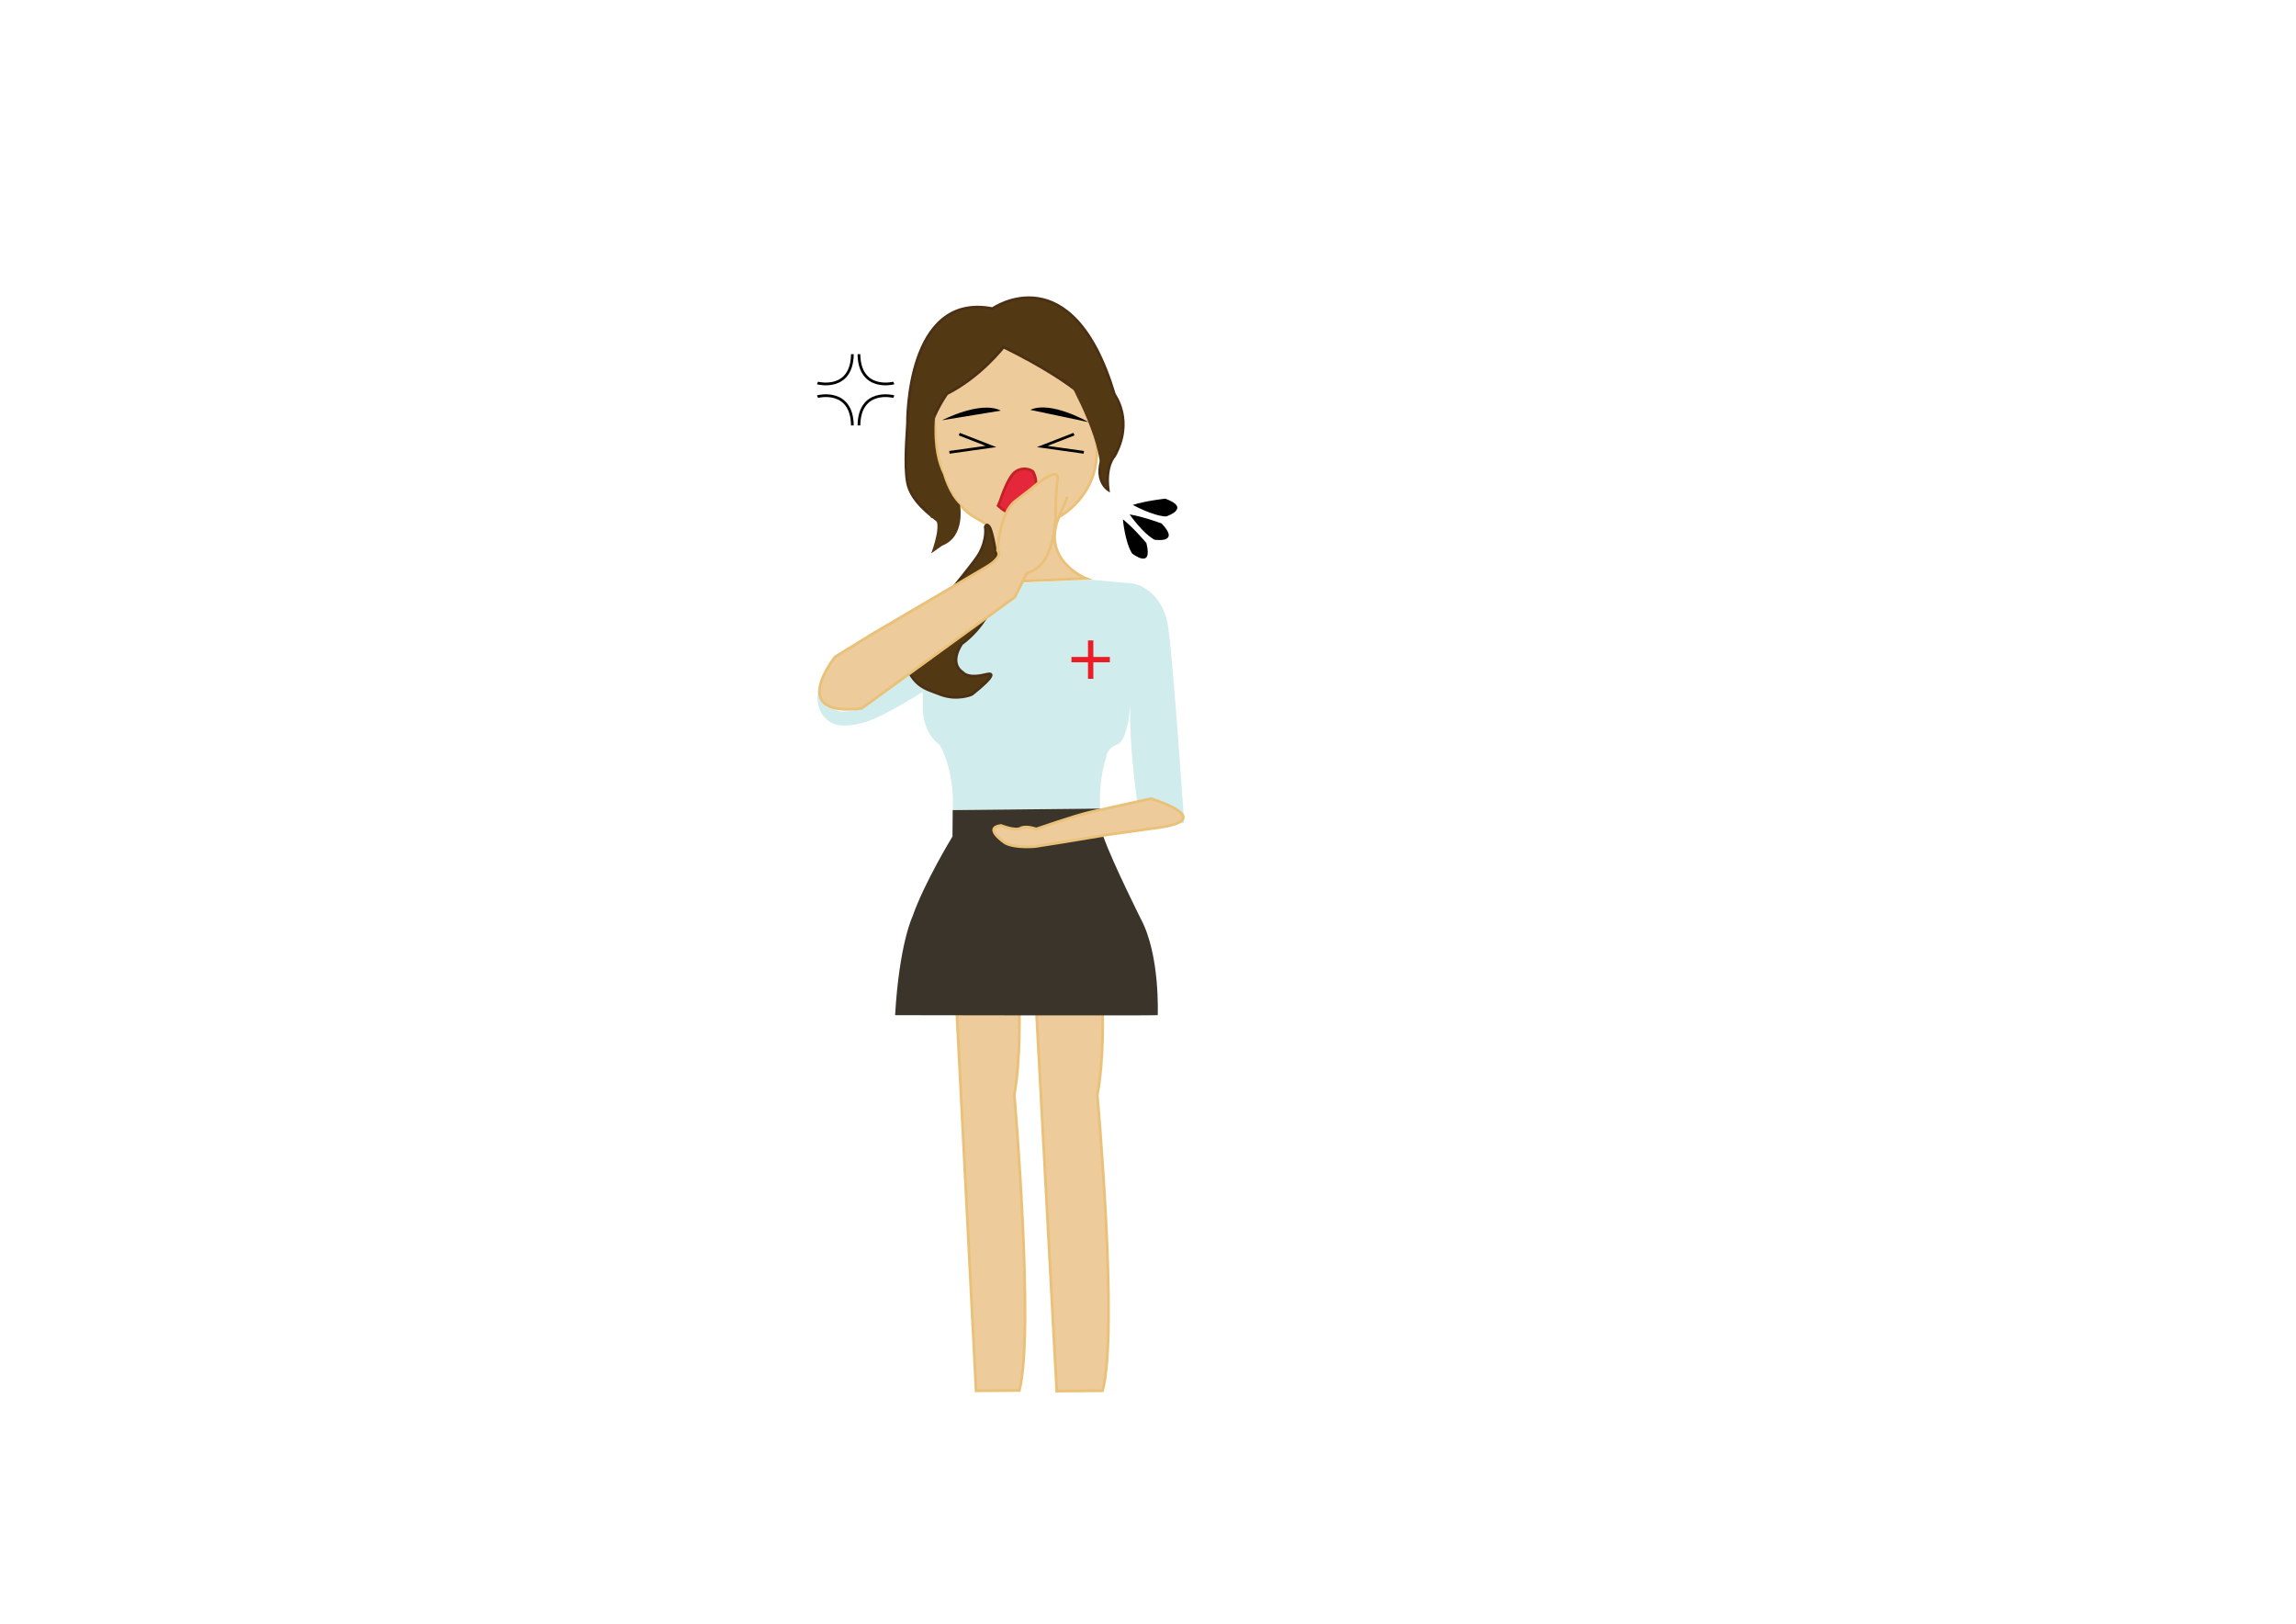
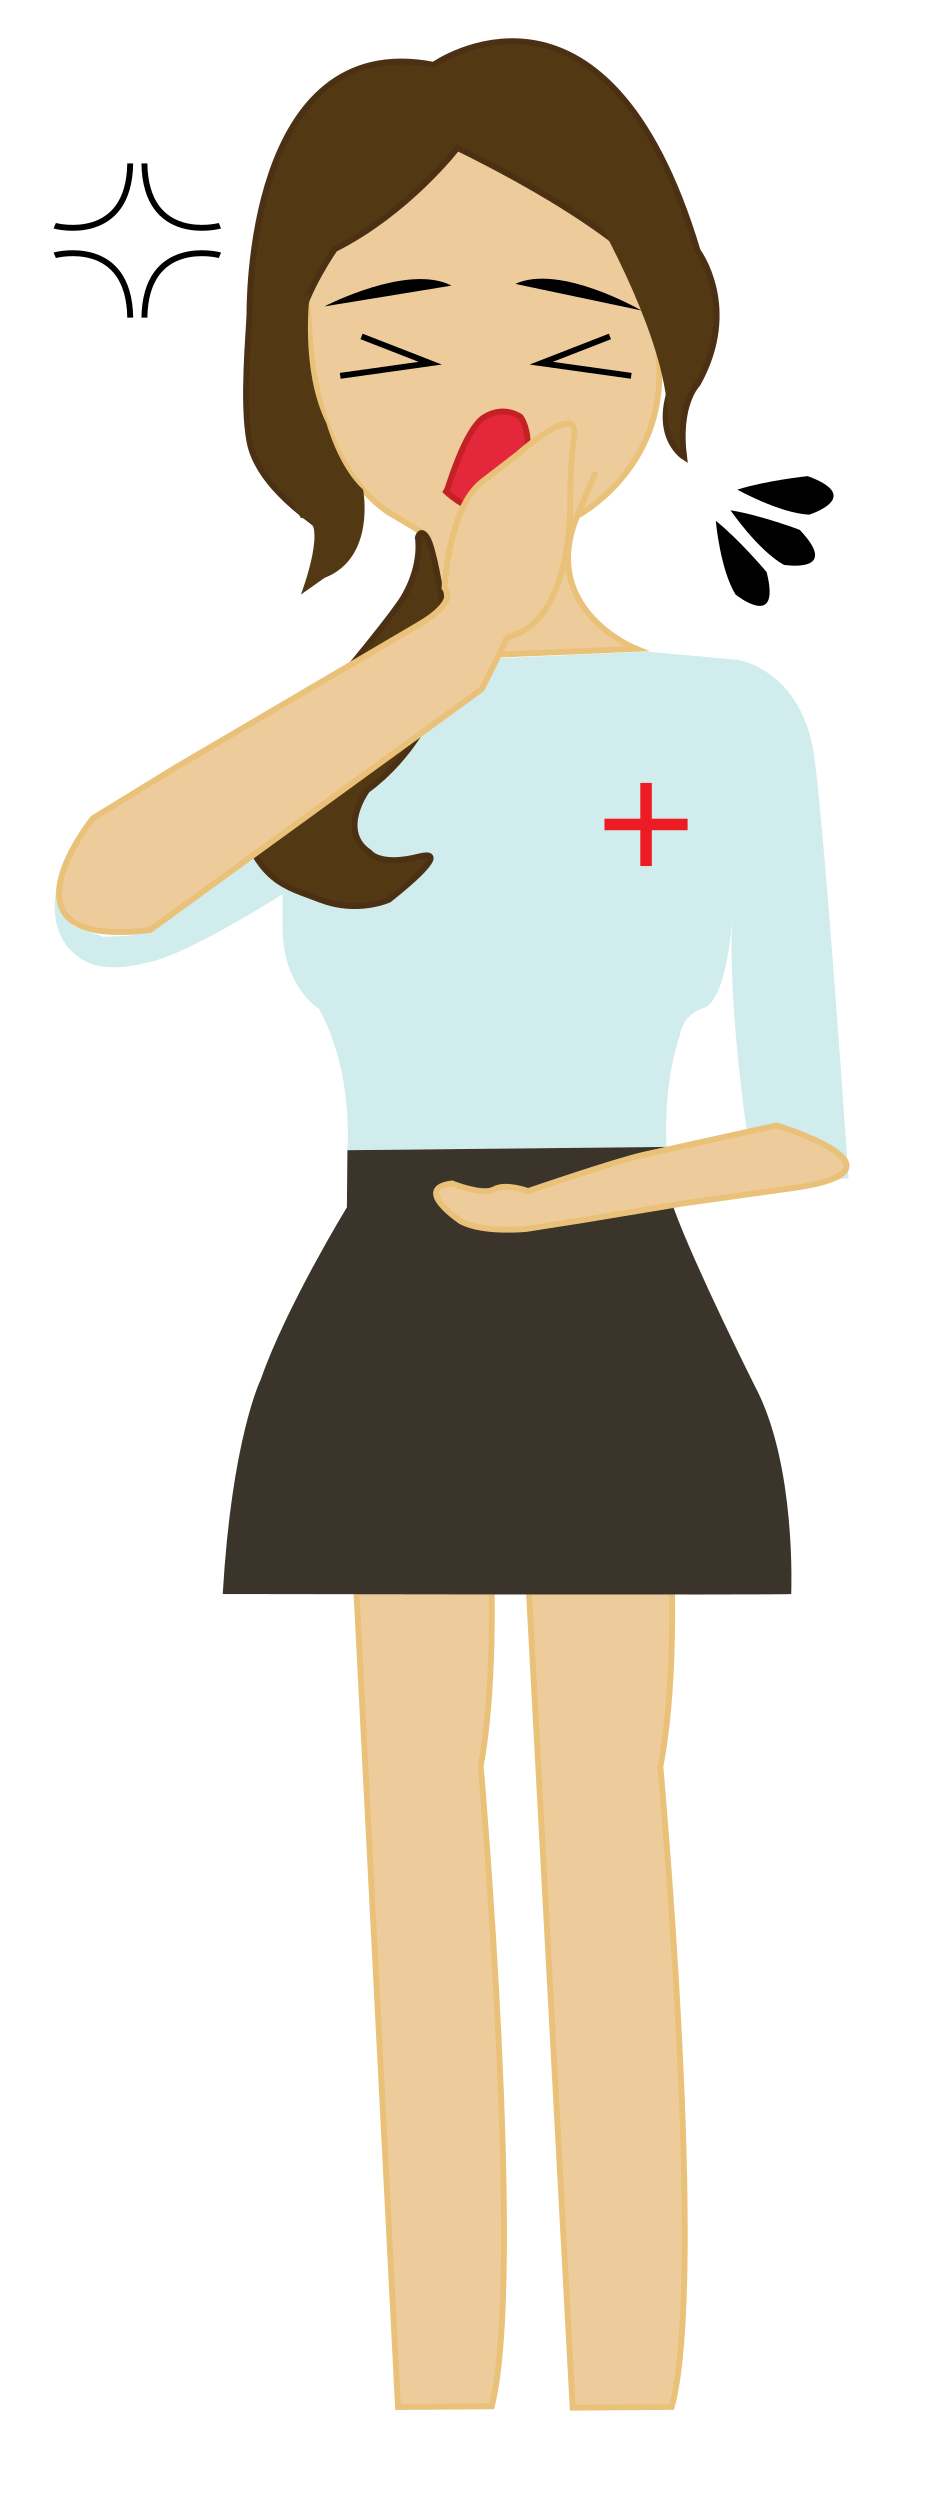
- <svg xmlns="http://www.w3.org/2000/svg" version="1.1" x="0px" y="0px" viewBox="0 0 841.89 595.28" style="enable-background:new 0 0 841.89 595.28;" xml:space="preserve">
+ <svg xmlns="http://www.w3.org/2000/svg" version="1.1" x="0px" y="0px" viewBox="0 0 156.55 423.47" style="enable-background:new 0 0 156.55 423.47;" xml:space="preserve">
  <style type="text/css">
	.st0{fill:#EECB9B;stroke:#EAC179;stroke-miterlimit:10;}
	.st1{fill:#D0ECEC;}
	.st2{fill:#3A342A;}
	.st3{fill:#ED1C24;}
	.st4{fill:#533814;stroke:#4B3014;stroke-miterlimit:10;}
	.st5{fill:#533814;}
	.st6{fill:#E4273A;stroke:#C42127;stroke-miterlimit:10;}
	.st7{fill:none;stroke:#000000;stroke-miterlimit:10;}
</style>
  <g id="lrgs">
-     <path class="st0" d="M401.84,334.45c0,0,5.29,41.86,0.51,67.01c0,0,7.84,86.68,1.92,108.41l-16.79,0.13l-9.27-173.14L401.84,334.45   z" />
-     <path class="st0" d="M371.41,334.35c0,0,5.02,41.87,0.51,67.01c0,0,7.45,86.69,1.86,108.41l-15.87,0.12l-8.83-173.14L371.41,334.35   z" />
+     <path class="st0" d="M111.35,232.28c0,0,5.29,41.86,0.51,67.01c0,0,7.84,86.68,1.92,108.41L97,407.83l-9.27-173.14L111.35,232.28z" />
+     <path class="st0" d="M80.92,232.18c0,0,5.02,41.87,0.51,67.01c0,0,7.45,86.69,1.86,108.41l-15.87,0.12l-8.83-173.14L80.92,232.18z" />
  </g>
  <g id="clothes">
-     <path class="st1" d="M399.92,212.53l15.58,1.4c0,0,10.98,1.7,12.95,16.62s5.77,71.23,5.77,71.23l-15.91,0.7   c0,0-5.07-29.27-3.66-46.94c0,0-0.47,14.7-4.6,17.24c0,0-3.85,0.84-4.41,4.79c0,0-2.82,7.32-2.25,18.86L349.34,297   c0,0,1.13-13.23-4.79-23.93c0,0-6.29-3.8-6.19-14.08l0-5.35c0,0-16.33,10.42-22.81,11.54c0,0-5.63,1.69-9.57,0.28   c0,0-7.06-2.19-6.13-11.31c0.07-0.69,0.19-1.43,0.36-2.2l0.68,4.22l2.12,2.94l5.08,1.76l4.03-0.19l3.72-0.86l3.5-2.76l6.74-7.51   l7.76-9.72l26.4-33.82l9.04,7.91L399.92,212.53z" />
-     <path class="st2" d="M328.22,372.18c0,0,96.29,0.19,96.29,0s0.94-21.96-6.19-35.29c0,0-10.12-20.18-13.7-30.03   c-0.75-2.06-1.22-10.42-1.22-10.42L349.34,297l-0.09,9.67c0,0-10.32,16.89-14.64,29.28C334.6,335.95,329.72,346.09,328.22,372.18z" />
+     <path class="st1" d="M109.43,110.37l15.58,1.4c0,0,10.98,1.7,12.95,16.62s5.77,71.23,5.77,71.23l-15.91,0.7   c0,0-5.07-29.27-3.66-46.94c0,0-0.47,14.7-4.6,17.24c0,0-3.85,0.84-4.41,4.79c0,0-2.82,7.32-2.25,18.86l-54.06,0.56   c0,0,1.13-13.23-4.79-23.93c0,0-6.29-3.8-6.19-14.08l0-5.35c0,0-16.33,10.42-22.81,11.54c0,0-5.63,1.69-9.57,0.28   c0,0-7.06-2.19-6.13-11.31c0.07-0.69,0.19-1.43,0.36-2.2l0.68,4.22l2.12,2.94l5.08,1.76l4.03-0.19l3.72-0.86l3.5-2.76l6.74-7.51   l7.76-9.72l26.4-33.82l9.04,7.91L109.43,110.37z" />
+     <path class="st2" d="M37.73,270.01c0,0,96.29,0.19,96.29,0s0.94-21.96-6.19-35.29c0,0-10.12-20.18-13.7-30.03   c-0.75-2.06-1.22-10.42-1.22-10.42l-54.06,0.56l-0.09,9.67c0,0-10.32,16.89-14.64,29.28C44.11,233.78,39.23,243.92,37.73,270.01z" />
    <g>
-       <rect x="392.88" y="240.85" class="st3" width="14.08" height="1.95" />
-       <rect x="392.88" y="240.85" transform="matrix(-1.836970e-16 1 -1 -1.836970e-16 641.7505 -158.0965)" class="st3" width="14.08" height="1.95" />
+       <rect x="102.39" y="138.68" class="st3" width="14.08" height="1.95" />
+       <rect x="102.39" y="138.68" transform="matrix(-1.836970e-16 1 -1 -1.836970e-16 249.0911 30.2254)" class="st3" width="14.08" height="1.95" />
    </g>
  </g>
  <g id="face">
-     <path class="st0" d="M354.2,213.94l44.03-1.87c0,0-16.61-6.66-9.95-22.52s0,0,0,0s14.86-7.78,13.86-25.76s-2.22-31.21-2.22-31.21   l-32.93-11.4l-25.54,22.38l1.41,13.51c0,0-0.05,22.57,13.35,31.84l5.8,3.45C362.01,192.36,368.07,202.67,354.2,213.94" />
+     <path class="st0" d="M63.71,111.77l44.03-1.87c0,0-16.61-6.66-9.95-22.52c6.66-15.86,0,0,0,0s14.86-7.78,13.86-25.76   c-1-17.98-2.22-31.21-2.22-31.21L76.5,19.01L50.96,41.38l1.41,13.51c0,0-0.05,22.57,13.35,31.84l5.8,3.45   C71.52,90.19,77.58,100.5,63.71,111.77" />
  </g>
  <g id="hair">
-     <path class="st4" d="M332.75,155.38c0.02-0.84-0.58-48.43,31.18-42.23c0,0,29.15-20.55,44.74,31.53c0,0,7.22,9.57,0,22.52   c0,0-3.46,3.38-2.31,12.39c0,0-7.22-4.5,0.29-16.89c0,0,2.02-5.07-0.58-8.45c-2.6-3.38-9.53-12.95-38.1-27.03   c0,0-8.37,10.92-20.78,17.15c0,0-4.91,7.07-6.06,12.7c0,0-4.62,3.66-5.48,3.66c-0.87,0,0.58,16.05,0.58,16.05s0.87,7.32,10.1,12.39   c0,0,2.31,0.84,2.31,2.82s-2.6,4.22-2.6,4.22s-1.44-0.84-1.44-1.27c0-0.42-0.14-1.97-0.14-1.97s0.87-0.99-1.15-2.53   c-2.02-1.55-9.24-6.76-10.54-13.37C331.45,170.44,332.7,157.91,332.75,155.38z" />
-     <path class="st5" d="M389.79,135.67c0.19,0.75,12.65,21.28,13.74,35.7s3.34-5.85,3.34-5.85l3.19-7.18l-2.82-10.47l-11.64-18.02   L389.79,135.67z" />
+     <path class="st4" d="M42.26,53.21c0.02-0.84-0.58-48.43,31.18-42.23c0,0,29.15-20.55,44.74,31.53c0,0,7.22,9.57,0,22.52   c0,0-3.46,3.38-2.31,12.39c0,0-7.22-4.5,0.29-16.89c0,0,2.02-5.07-0.58-8.45s-9.53-12.95-38.1-27.03c0,0-8.37,10.92-20.78,17.15   c0,0-4.91,7.07-6.06,12.7c0,0-4.62,3.66-5.48,3.66s0.58,16.05,0.58,16.05s0.87,7.32,10.1,12.39c0,0,2.31,0.84,2.31,2.82   s-2.6,4.22-2.6,4.22s-1.44-0.84-1.44-1.27s-0.14-1.97-0.14-1.97s0.87-0.99-1.15-2.53c-2.02-1.55-9.24-6.76-10.54-13.37   C40.96,68.27,42.21,55.74,42.26,53.21z" />
+     <path class="st5" d="M99.3,33.5c0.19,0.75,12.65,21.28,13.74,35.7s3.34-5.85,3.34-5.85l3.19-7.18l-2.82-10.47l-11.64-18.02   L99.3,33.5z" />
    <g id="Layer_7">
-       <path class="st4" d="M330.57,239.38c-0.4-1.36,25.35-30.83,28.45-36.32c3.1-5.49,2.25-9.85,2.25-9.85s0.42-1.69,1.55,0    c1.13,1.69,2.39,9.85,2.39,9.85s1.69,12.67-1.41,19.15c0,0-3.24,8.02-11.12,13.8c0,0-5.07,6.9,0.42,10.56c0,0,1.69,2.39,8.31,0.7    c6.62-1.69-5.07,7.32-5.07,7.32s-5.35,2.39-11.54,0C338.6,252.19,334.22,251.77,330.57,239.38z" />
+       <path class="st4" d="M40.08,137.21c-0.4-1.36,25.35-30.83,28.45-36.32c3.1-5.49,2.25-9.85,2.25-9.85s0.42-1.69,1.55,0    c1.13,1.69,2.39,9.85,2.39,9.85s1.69,12.67-1.41,19.15c0,0-3.24,8.02-11.12,13.8c0,0-5.07,6.9,0.42,10.56c0,0,1.69,2.39,8.31,0.7    c6.62-1.69-5.07,7.32-5.07,7.32s-5.35,2.39-11.54,0C48.11,150.02,43.73,149.6,40.08,137.21z" />
    </g>
-     <path class="st5" d="M342.98,151.75c0,0-1.76,12.99,2.82,22.15c0,0,1.99,7.41,6.2,11.21c0,0,2.22,11.56-6.55,14.94l-3.99,2.82   c0,0,5.16-13.51,0-12.95l-5.91-11.26l-1.88-20.27L342.98,151.75z" />
+     <path class="st5" d="M52.49,49.59c0,0-1.76,12.99,2.82,22.15c0,0,1.99,7.41,6.2,11.21c0,0,2.22,11.56-6.55,14.94l-3.99,2.82   c0,0,5.16-13.51,0-12.95l-5.91-11.26l-1.88-20.27L52.49,49.59z" />
  </g>
  <g id="Layer_6">
-     <path class="st6" d="M366.1,185.5c0.14-0.16,3.11-10.7,6.48-12.72s6.08,0,6.08,0s3.11,3.89-0.54,12.28S366.1,185.5,366.1,185.5z" />
-     <polyline class="st7" points="393.8,159.16 382.17,163.69 397.41,165.83  " />
-     <polyline class="st7" points="351.73,159.16 363.36,163.69 348.12,165.83  " />
-     <path d="M399.13,154.76c0,0-13.8-8-21.35-4.5L399.13,154.76z" />
-     <path d="M345.44,154.07c0,0,14.15-7.36,21.53-3.52L345.44,154.07z" />
+     <path class="st6" d="M75.61,83.33c0.14-0.16,3.11-10.7,6.48-12.72c3.38-2.03,6.08,0,6.08,0s3.11,3.89-0.54,12.28   S75.61,83.33,75.61,83.33z" />
+     <polyline class="st7" points="103.31,56.99 91.68,61.52 106.92,63.66  " />
+     <polyline class="st7" points="61.24,56.99 72.87,61.52 57.63,63.66  " />
+     <path d="M108.64,52.59c0,0-13.8-8-21.35-4.5L108.64,52.59z" />
+     <path d="M54.95,51.9c0,0,14.15-7.36,21.53-3.52L54.95,51.9z" />
  </g>
  <g id="arms">
-     <path class="st0" d="M379.95,303.93c0,0,14.51-5,19.65-6.17c5.13-1.17,22.45-4.95,22.45-4.95s24.64,7.5,2.84,10.59l-18.68,2.61   l-16.69,2.77l-9.84,1.55c0,0-7.25,0.76-11.09-1.26c0,0-8.39-5.58-1.55-6.44c0,0,5.23,2.11,7.15,1   C376.12,302.52,379.95,303.93,379.95,303.93z" />
-     <path class="st0" d="M377.37,209.82c10.27-3.32,9.72-22.66,9.72-22.66s-0.11-5.2,0.67-11.21c0.78-6.02-9.62,3.22-9.62,3.22   s0,0-5.88,4.53s-6.47,18.08-6.47,18.08s2.66,2.11-4.42,6.25c-7.08,4.15-41.07,24.12-41.07,24.12l-14.08,8.65   c0,0-17.93,22.32,9.72,18.9l56.15-40.78l4.14-8.29C376.22,210.62,375.83,210.31,377.37,209.82z" />
+     <path class="st0" d="M89.46,201.76c0,0,14.51-5,19.65-6.17c5.13-1.17,22.45-4.95,22.45-4.95s24.64,7.5,2.84,10.59l-18.68,2.61   l-16.69,2.77l-9.84,1.55c0,0-7.25,0.76-11.09-1.26c0,0-8.39-5.58-1.55-6.44c0,0,5.23,2.11,7.15,1   C85.63,200.35,89.46,201.76,89.46,201.76z" />
+     <path class="st0" d="M86.87,107.65c10.27-3.32,9.72-22.66,9.72-22.66s-0.11-5.2,0.67-11.21c0.78-6.02-9.62,3.22-9.62,3.22   s0,0-5.88,4.53C75.88,86.04,75.3,99.6,75.3,99.6s2.66,2.11-4.42,6.25S29.8,129.97,29.8,129.97l-14.08,8.65   c0,0-17.93,22.32,9.72,18.9l56.15-40.78l4.14-8.29C85.73,108.45,85.34,108.14,86.87,107.65z" />
  </g>
  <g id="Layer_8">
    <g>
-       <path class="st7" d="M299.76,140.4c0.42,0.18,12.58,3,12.79-10.55" />
-       <path class="st7" d="M327.74,140.4c-0.42,0.18-12.58,3-12.79-10.55" />
-       <path class="st7" d="M299.76,145.42c0.42-0.18,12.58-3,12.79,10.55" />
-       <path class="st7" d="M327.74,145.42c-0.42-0.18-12.58-3-12.79,10.55" />
+       <path class="st7" d="M9.27,38.23c0.42,0.18,12.58,3,12.79-10.55" />
+       <path class="st7" d="M37.25,38.23c-0.42,0.18-12.58,3-12.79-10.55" />
+       <path class="st7" d="M9.27,43.25c0.42-0.18,12.58-3,12.79,10.55" />
+       <path class="st7" d="M37.25,43.25c-0.42-0.18-12.58-3-12.79,10.55" />
    </g>
    <g>
-       <path d="M415.08,202.88c0,0,7.81,6.26,5.27-3.8c0,0-4.55-5.44-8.61-8.69C411.73,190.4,412.46,198.59,415.08,202.88z" />
-       <path d="M423.27,197.85c0,0,9.83,1.6,2.68-5.93c0,0-6.61-2.5-11.73-3.32C414.23,188.6,418.89,195.4,423.27,197.85z" />
-       <path d="M427.56,189.35c0,0,9.46-2.98-0.26-6.53c0,0-7,0.73-11.92,2.29C415.38,185.1,422.57,189.12,427.56,189.35z" />
+       <path d="M124.59,100.71c0,0,7.81,6.26,5.27-3.8c0,0-4.55-5.44-8.61-8.69C121.24,88.23,121.97,96.42,124.59,100.71z" />
+       <path d="M132.78,95.68c0,0,9.83,1.6,2.68-5.93c0,0-6.61-2.5-11.73-3.32C123.73,86.43,128.4,93.23,132.78,95.68z" />
+       <path d="M137.07,87.18c0,0,9.46-2.98-0.26-6.53c0,0-7,0.73-11.92,2.29C124.89,82.93,132.08,86.95,137.07,87.18z" />
    </g>
  </g>
</svg>
